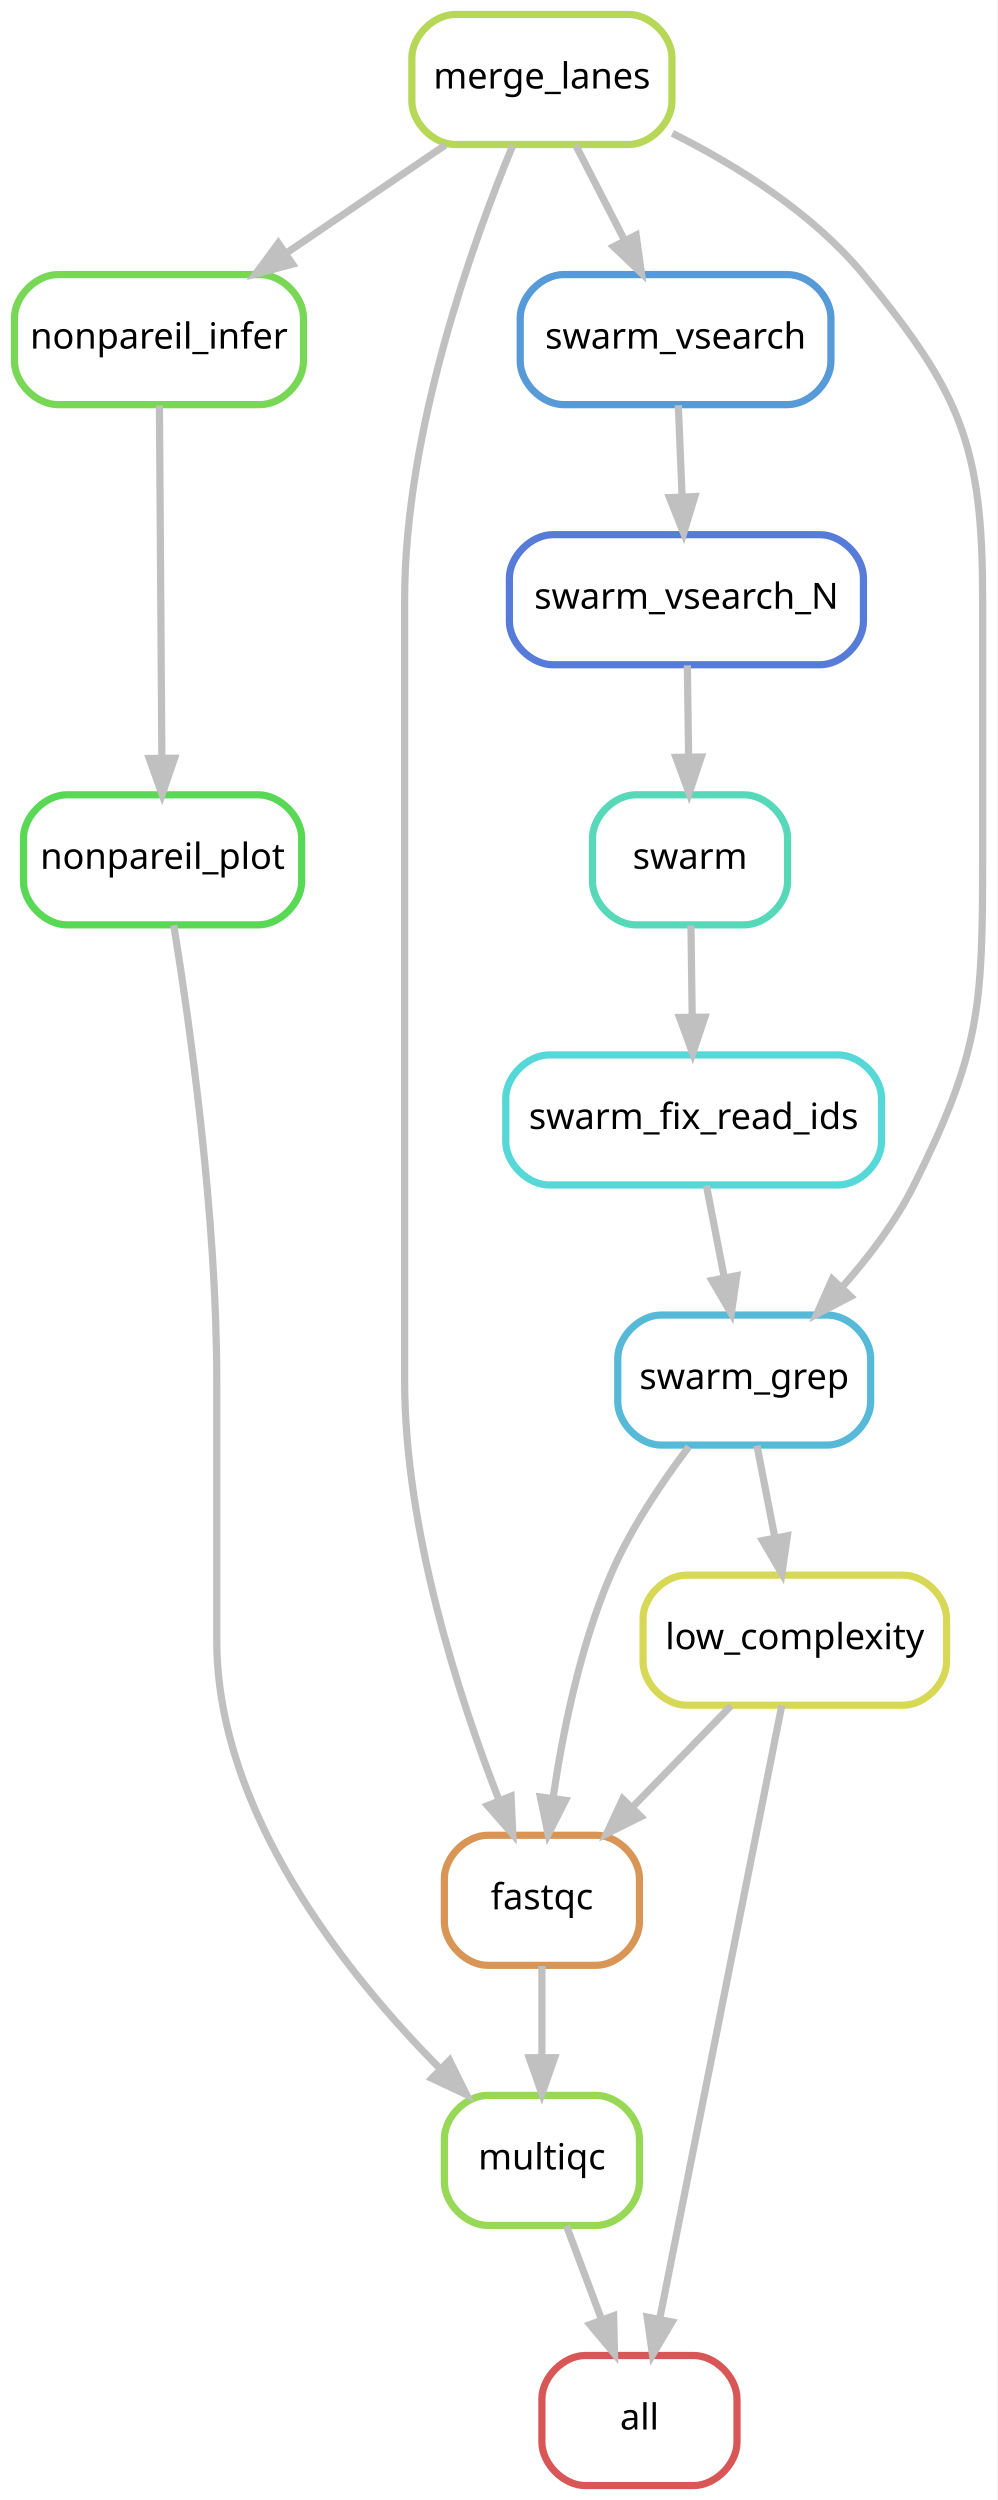
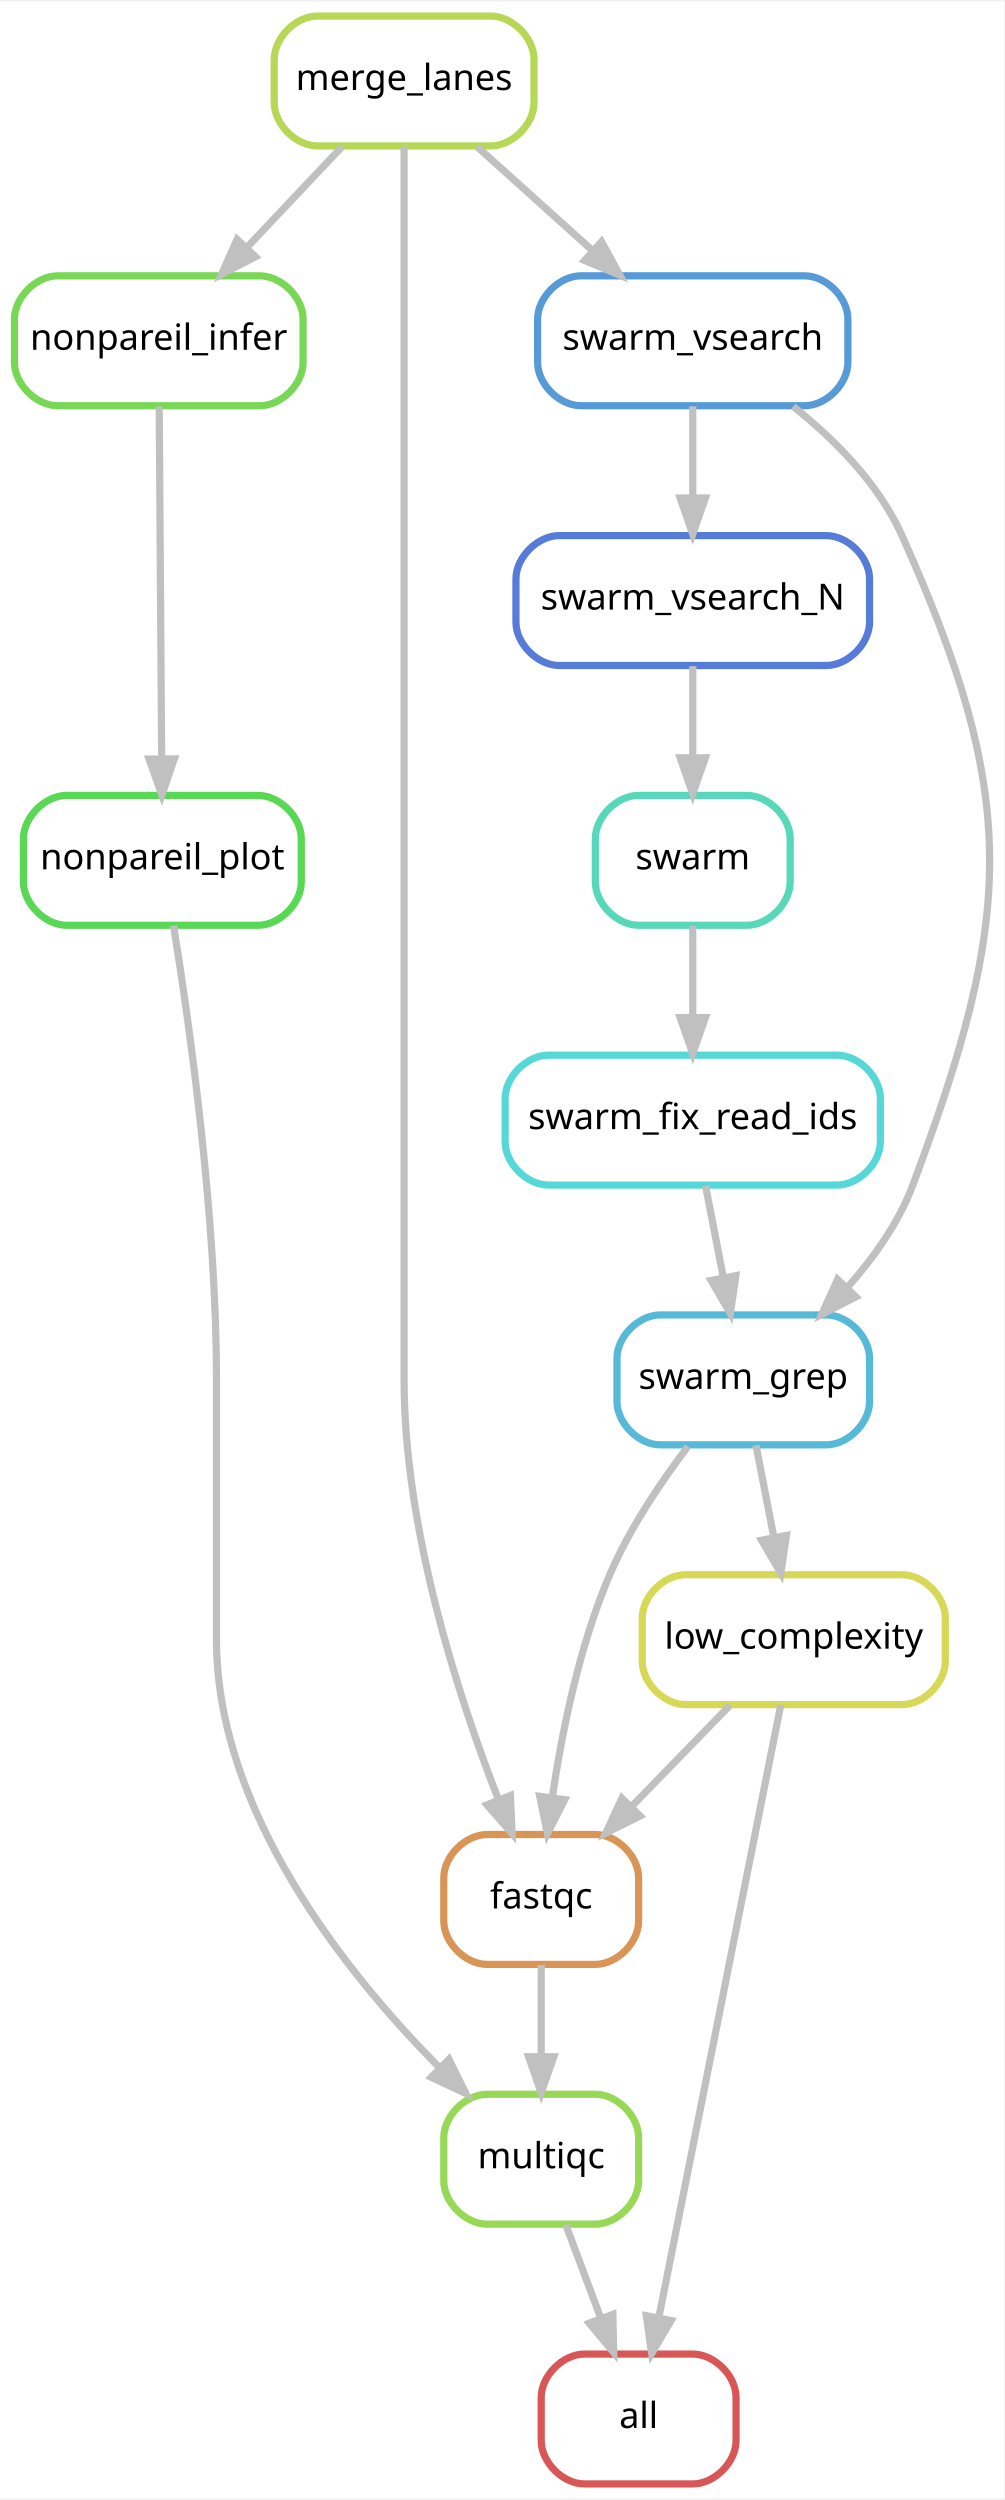
- <svg xmlns="http://www.w3.org/2000/svg" width="276pt" height="692pt" viewBox="0.00 0.00 276.00 692.00">
+ <svg xmlns="http://www.w3.org/2000/svg" width="278pt" height="692pt" viewBox="0.00 0.00 278.36 692.00">
  <g id="graph0" class="graph" transform="scale(1 1) rotate(0) translate(4 688)">
-     <polygon fill="#ffffff" stroke="transparent" points="-4,4 -4,-688 272,-688 272,4 -4,4" />
+     <polygon fill="#ffffff" stroke="transparent" points="-4,4 -4,-688 274.361,-688 274.361,4 -4,4" />
    <g id="node1" class="node">
      <path fill="none" stroke="#d85656" stroke-width="2" d="M188,-36C188,-36 158,-36 158,-36 152,-36 146,-30 146,-24 146,-24 146,-12 146,-12 146,-6 152,0 158,0 158,0 188,0 188,0 194,0 200,-6 200,-12 200,-12 200,-24 200,-24 200,-30 194,-36 188,-36" />
      <text text-anchor="middle" x="173" y="-15.5" font-family="sans" font-size="10.00" fill="#000000">all</text>
    </g>
    <g id="node2" class="node">
      <path fill="none" stroke="#97d856" stroke-width="2" d="M161,-108C161,-108 131,-108 131,-108 125,-108 119,-102 119,-96 119,-96 119,-84 119,-84 119,-78 125,-72 131,-72 131,-72 161,-72 161,-72 167,-72 173,-78 173,-84 173,-84 173,-96 173,-96 173,-102 167,-108 161,-108" />
      <text text-anchor="middle" x="146" y="-87.5" font-family="sans" font-size="10.00" fill="#000000">multiqc</text>
    </g>
    <g id="edge1" class="edge">
      <path fill="none" stroke="#c0c0c0" stroke-width="2" d="M152.813,-71.831C155.764,-63.962 159.286,-54.571 162.555,-45.853" />
      <polygon fill="#c0c0c0" stroke="#c0c0c0" stroke-width="2" points="165.861,-47.005 166.095,-36.413 159.307,-44.548 165.861,-47.005" />
    </g>
    <g id="node3" class="node">
      <path fill="none" stroke="#d89556" stroke-width="2" d="M161,-180C161,-180 131,-180 131,-180 125,-180 119,-174 119,-168 119,-168 119,-156 119,-156 119,-150 125,-144 131,-144 131,-144 161,-144 161,-144 167,-144 173,-150 173,-156 173,-156 173,-168 173,-168 173,-174 167,-180 161,-180" />
      <text text-anchor="middle" x="146" y="-159.5" font-family="sans" font-size="10.00" fill="#000000">fastqc</text>
    </g>
-     <g id="edge3" class="edge">
+     <g id="edge4" class="edge">
      <path fill="none" stroke="#c0c0c0" stroke-width="2" d="M146,-143.831C146,-136.131 146,-126.974 146,-118.417" />
      <polygon fill="#c0c0c0" stroke="#c0c0c0" stroke-width="2" points="149.5,-118.413 146,-108.413 142.5,-118.413 149.5,-118.413" />
    </g>
    <g id="node4" class="node">
-       <path fill="none" stroke="#b6d856" stroke-width="2" d="M170,-684C170,-684 122,-684 122,-684 116,-684 110,-678 110,-672 110,-672 110,-660 110,-660 110,-654 116,-648 122,-648 122,-648 170,-648 170,-648 176,-648 182,-654 182,-660 182,-660 182,-672 182,-672 182,-678 176,-684 170,-684" />
-       <text text-anchor="middle" x="146" y="-663.5" font-family="sans" font-size="10.00" fill="#000000">merge_lanes</text>
+       <path fill="none" stroke="#b6d856" stroke-width="2" d="M132,-684C132,-684 84,-684 84,-684 78,-684 72,-678 72,-672 72,-672 72,-660 72,-660 72,-654 78,-648 84,-648 84,-648 132,-648 132,-648 138,-648 144,-654 144,-660 144,-660 144,-672 144,-672 144,-678 138,-684 132,-684" />
+       <text text-anchor="middle" x="108" y="-663.5" font-family="sans" font-size="10.00" fill="#000000">merge_lanes</text>
    </g>
-     <g id="edge5" class="edge">
-       <path fill="none" stroke="#c0c0c0" stroke-width="2" d="M137.941,-647.767C126.787,-620.825 108,-568.54 108,-522 108,-522 108,-522 108,-306 108,-264.368 123.033,-218.14 134.188,-189.567" />
+     <g id="edge7" class="edge">
+       <path fill="none" stroke="#c0c0c0" stroke-width="2" d="M108,-647.815C108,-620.498 108,-567.25 108,-522 108,-522 108,-522 108,-306 108,-264.368 123.033,-218.14 134.188,-189.567" />
      <polygon fill="#c0c0c0" stroke="#c0c0c0" stroke-width="2" points="137.458,-190.817 137.941,-180.233 130.963,-188.206 137.458,-190.817" />
    </g>
    <g id="node6" class="node">
      <path fill="none" stroke="#78d856" stroke-width="2" d="M68,-612C68,-612 12,-612 12,-612 6,-612 0,-606 0,-600 0,-600 0,-588 0,-588 0,-582 6,-576 12,-576 12,-576 68,-576 68,-576 74,-576 80,-582 80,-588 80,-588 80,-600 80,-600 80,-606 74,-612 68,-612" />
      <text text-anchor="middle" x="40" y="-591.5" font-family="sans" font-size="10.00" fill="#000000">nonpareil_infer</text>
    </g>
    <g id="edge9" class="edge">
-       <path fill="none" stroke="#c0c0c0" stroke-width="2" d="M119.252,-647.831C105.945,-638.793 89.684,-627.748 75.362,-618.02" />
-       <polygon fill="#c0c0c0" stroke="#c0c0c0" stroke-width="2" points="76.978,-614.886 66.74,-612.163 73.045,-620.677 76.978,-614.886" />
+       <path fill="none" stroke="#c0c0c0" stroke-width="2" d="M90.841,-647.831C82.849,-639.369 73.196,-629.149 64.458,-619.897" />
+       <polygon fill="#c0c0c0" stroke="#c0c0c0" stroke-width="2" points="66.801,-617.28 57.39,-612.413 61.712,-622.087 66.801,-617.28" />
    </g>
-     <g id="node7" class="node">
-       <path fill="none" stroke="#56b9d8" stroke-width="2" d="M225,-324C225,-324 179,-324 179,-324 173,-324 167,-318 167,-312 167,-312 167,-300 167,-300 167,-294 173,-288 179,-288 179,-288 225,-288 225,-288 231,-288 237,-294 237,-300 237,-300 237,-312 237,-312 237,-318 231,-324 225,-324" />
-       <text text-anchor="middle" x="202" y="-303.5" font-family="sans" font-size="10.00" fill="#000000">swarm_grep</text>
+     <g id="node8" class="node">
+       <path fill="none" stroke="#569ad8" stroke-width="2" d="M219,-612C219,-612 157,-612 157,-612 151,-612 145,-606 145,-600 145,-600 145,-588 145,-588 145,-582 151,-576 157,-576 157,-576 219,-576 219,-576 225,-576 231,-582 231,-588 231,-588 231,-600 231,-600 231,-606 225,-612 219,-612" />
+       <text text-anchor="middle" x="188" y="-591.5" font-family="sans" font-size="10.00" fill="#000000">swarm_vsearch</text>
    </g>
-     <g id="edge10" class="edge">
-       <path fill="none" stroke="#c0c0c0" stroke-width="2" d="M182.112,-651.099C200.122,-642.089 220.991,-629.027 235,-612 262.068,-579.1 268,-564.604 268,-522 268,-522 268,-522 268,-450 268,-409.118 267.227,-396.593 249,-360 243.909,-349.779 236.418,-339.939 228.907,-331.523" />
-       <polygon fill="#c0c0c0" stroke="#c0c0c0" stroke-width="2" points="231.461,-329.13 222.07,-324.225 226.352,-333.916 231.461,-329.13" />
-     </g>
-     <g id="node11" class="node">
-       <path fill="none" stroke="#569ad8" stroke-width="2" d="M214,-612C214,-612 152,-612 152,-612 146,-612 140,-606 140,-600 140,-600 140,-588 140,-588 140,-582 146,-576 152,-576 152,-576 214,-576 214,-576 220,-576 226,-582 226,-588 226,-588 226,-600 226,-600 226,-606 220,-612 214,-612" />
-       <text text-anchor="middle" x="183" y="-591.5" font-family="sans" font-size="10.00" fill="#000000">swarm_vsearch</text>
-     </g>
-     <g id="edge15" class="edge">
-       <path fill="none" stroke="#c0c0c0" stroke-width="2" d="M155.337,-647.831C159.424,-639.877 164.31,-630.369 168.831,-621.572" />
-       <polygon fill="#c0c0c0" stroke="#c0c0c0" stroke-width="2" points="172.08,-622.907 173.538,-612.413 165.854,-619.708 172.08,-622.907" />
+     <g id="edge12" class="edge">
+       <path fill="none" stroke="#c0c0c0" stroke-width="2" d="M128.187,-647.831C137.851,-639.134 149.58,-628.578 160.082,-619.126" />
+       <polygon fill="#c0c0c0" stroke="#c0c0c0" stroke-width="2" points="162.727,-621.454 167.819,-612.163 158.045,-616.251 162.727,-621.454" />
    </g>
    <g id="node5" class="node">
      <path fill="none" stroke="#59d856" stroke-width="2" d="M67.5,-468C67.5,-468 14.5,-468 14.5,-468 8.5,-468 2.5,-462 2.5,-456 2.5,-456 2.5,-444 2.5,-444 2.5,-438 8.5,-432 14.5,-432 14.5,-432 67.5,-432 67.5,-432 73.5,-432 79.5,-438 79.5,-444 79.5,-444 79.5,-456 79.5,-456 79.5,-462 73.5,-468 67.5,-468" />
      <text text-anchor="middle" x="41" y="-447.5" font-family="sans" font-size="10.00" fill="#000000">nonpareil_plot</text>
    </g>
-     <g id="edge4" class="edge">
+     <g id="edge3" class="edge">
      <path fill="none" stroke="#c0c0c0" stroke-width="2" d="M44.108,-431.878C48.502,-404.642 56,-351.495 56,-306 56,-306 56,-306 56,-234 56,-186.572 91.542,-141.886 117.955,-115.226" />
      <polygon fill="#c0c0c0" stroke="#c0c0c0" stroke-width="2" points="120.435,-117.697 125.126,-108.197 115.535,-112.698 120.435,-117.697" />
    </g>
    <g id="edge8" class="edge">
      <path fill="none" stroke="#c0c0c0" stroke-width="2" d="M40.127,-575.762C40.297,-551.201 40.602,-507.247 40.803,-478.354" />
      <polygon fill="#c0c0c0" stroke="#c0c0c0" stroke-width="2" points="44.305,-478.114 40.874,-468.09 37.305,-478.065 44.305,-478.114" />
    </g>
-     <g id="edge7" class="edge">
+     <g id="node7" class="node">
+       <path fill="none" stroke="#56b9d8" stroke-width="2" d="M225,-324C225,-324 179,-324 179,-324 173,-324 167,-318 167,-312 167,-312 167,-300 167,-300 167,-294 173,-288 179,-288 179,-288 225,-288 225,-288 231,-288 237,-294 237,-300 237,-300 237,-312 237,-312 237,-318 231,-324 225,-324" />
+       <text text-anchor="middle" x="202" y="-303.5" font-family="sans" font-size="10.00" fill="#000000">swarm_grep</text>
+     </g>
+     <g id="edge5" class="edge">
      <path fill="none" stroke="#c0c0c0" stroke-width="2" d="M186.684,-287.58C179.114,-277.608 170.455,-264.747 165,-252 156.544,-232.241 151.727,-208.383 149.061,-190.196" />
      <polygon fill="#c0c0c0" stroke="#c0c0c0" stroke-width="2" points="152.522,-189.667 147.728,-180.218 145.583,-190.593 152.522,-189.667" />
    </g>
    <g id="node12" class="node">
      <path fill="none" stroke="#d6d856" stroke-width="2" d="M246,-252C246,-252 186,-252 186,-252 180,-252 174,-246 174,-240 174,-240 174,-228 174,-228 174,-222 180,-216 186,-216 186,-216 246,-216 246,-216 252,-216 258,-222 258,-228 258,-228 258,-240 258,-240 258,-246 252,-252 246,-252" />
      <text text-anchor="middle" x="216" y="-231.5" font-family="sans" font-size="10.00" fill="#000000">low_complexity</text>
    </g>
    <g id="edge16" class="edge">
      <path fill="none" stroke="#c0c0c0" stroke-width="2" d="M205.533,-287.831C207.03,-280.131 208.81,-270.974 210.475,-262.417" />
      <polygon fill="#c0c0c0" stroke="#c0c0c0" stroke-width="2" points="213.946,-262.897 212.42,-252.413 207.075,-261.561 213.946,-262.897" />
    </g>
-     <g id="node8" class="node">
+     <g id="edge11" class="edge">
+       <path fill="none" stroke="#c0c0c0" stroke-width="2" d="M215.823,-575.801C227.388,-566.589 239.591,-554.315 246,-540 278.696,-466.974 277.044,-434.935 249,-360 245.105,-349.591 238.196,-339.865 230.854,-331.615" />
+       <polygon fill="#c0c0c0" stroke="#c0c0c0" stroke-width="2" points="233.201,-329.005 223.767,-324.183 228.136,-333.836 233.201,-329.005" />
+     </g>
+     <g id="node11" class="node">
+       <path fill="none" stroke="#567bd8" stroke-width="2" d="M225,-540C225,-540 151,-540 151,-540 145,-540 139,-534 139,-528 139,-528 139,-516 139,-516 139,-510 145,-504 151,-504 151,-504 225,-504 225,-504 231,-504 237,-510 237,-516 237,-516 237,-528 237,-528 237,-534 231,-540 225,-540" />
+       <text text-anchor="middle" x="188" y="-519.5" font-family="sans" font-size="10.00" fill="#000000">swarm_vsearch_N</text>
+     </g>
+     <g id="edge15" class="edge">
+       <path fill="none" stroke="#c0c0c0" stroke-width="2" d="M188,-575.831C188,-568.131 188,-558.974 188,-550.417" />
+       <polygon fill="#c0c0c0" stroke="#c0c0c0" stroke-width="2" points="191.5,-550.413 188,-540.413 184.5,-550.413 191.5,-550.413" />
+     </g>
+     <g id="node9" class="node">
      <path fill="none" stroke="#56d8d8" stroke-width="2" d="M228,-396C228,-396 148,-396 148,-396 142,-396 136,-390 136,-384 136,-384 136,-372 136,-372 136,-366 142,-360 148,-360 148,-360 228,-360 228,-360 234,-360 240,-366 240,-372 240,-372 240,-384 240,-384 240,-390 234,-396 228,-396" />
      <text text-anchor="middle" x="188" y="-375.5" font-family="sans" font-size="10.00" fill="#000000">swarm_fix_read_ids</text>
    </g>
-     <g id="edge11" class="edge">
+     <g id="edge10" class="edge">
      <path fill="none" stroke="#c0c0c0" stroke-width="2" d="M191.533,-359.831C193.03,-352.131 194.81,-342.974 196.475,-334.417" />
      <polygon fill="#c0c0c0" stroke="#c0c0c0" stroke-width="2" points="199.946,-334.897 198.42,-324.413 193.075,-333.561 199.946,-334.897" />
    </g>
-     <g id="node9" class="node">
-       <path fill="none" stroke="#56d8b9" stroke-width="2" d="M202,-468C202,-468 172,-468 172,-468 166,-468 160,-462 160,-456 160,-456 160,-444 160,-444 160,-438 166,-432 172,-432 172,-432 202,-432 202,-432 208,-432 214,-438 214,-444 214,-444 214,-456 214,-456 214,-462 208,-468 202,-468" />
-       <text text-anchor="middle" x="187" y="-447.5" font-family="sans" font-size="10.00" fill="#000000">swarm</text>
-     </g>
-     <g id="edge12" class="edge">
-       <path fill="none" stroke="#c0c0c0" stroke-width="2" d="M187.252,-431.831C187.359,-424.131 187.487,-414.974 187.605,-406.417" />
-       <polygon fill="#c0c0c0" stroke="#c0c0c0" stroke-width="2" points="191.105,-406.461 187.744,-396.413 184.106,-406.364 191.105,-406.461" />
-     </g>
    <g id="node10" class="node">
-       <path fill="none" stroke="#567bd8" stroke-width="2" d="M223,-540C223,-540 149,-540 149,-540 143,-540 137,-534 137,-528 137,-528 137,-516 137,-516 137,-510 143,-504 149,-504 149,-504 223,-504 223,-504 229,-504 235,-510 235,-516 235,-516 235,-528 235,-528 235,-534 229,-540 223,-540" />
-       <text text-anchor="middle" x="186" y="-519.5" font-family="sans" font-size="10.00" fill="#000000">swarm_vsearch_N</text>
+       <path fill="none" stroke="#56d8b9" stroke-width="2" d="M203,-468C203,-468 173,-468 173,-468 167,-468 161,-462 161,-456 161,-456 161,-444 161,-444 161,-438 167,-432 173,-432 173,-432 203,-432 203,-432 209,-432 215,-438 215,-444 215,-444 215,-456 215,-456 215,-462 209,-468 203,-468" />
+       <text text-anchor="middle" x="188" y="-447.5" font-family="sans" font-size="10.00" fill="#000000">swarm</text>
    </g>
    <g id="edge13" class="edge">
-       <path fill="none" stroke="#c0c0c0" stroke-width="2" d="M186.252,-503.831C186.359,-496.131 186.487,-486.974 186.605,-478.417" />
-       <polygon fill="#c0c0c0" stroke="#c0c0c0" stroke-width="2" points="190.105,-478.461 186.744,-468.413 183.106,-478.364 190.105,-478.461" />
+       <path fill="none" stroke="#c0c0c0" stroke-width="2" d="M188,-431.831C188,-424.131 188,-414.974 188,-406.417" />
+       <polygon fill="#c0c0c0" stroke="#c0c0c0" stroke-width="2" points="191.5,-406.413 188,-396.413 184.5,-406.413 191.5,-406.413" />
    </g>
    <g id="edge14" class="edge">
-       <path fill="none" stroke="#c0c0c0" stroke-width="2" d="M183.757,-575.831C184.078,-568.131 184.459,-558.974 184.816,-550.417" />
-       <polygon fill="#c0c0c0" stroke="#c0c0c0" stroke-width="2" points="188.313,-550.55 185.233,-540.413 181.319,-550.259 188.313,-550.55" />
+       <path fill="none" stroke="#c0c0c0" stroke-width="2" d="M188,-503.831C188,-496.131 188,-486.974 188,-478.417" />
+       <polygon fill="#c0c0c0" stroke="#c0c0c0" stroke-width="2" points="191.5,-478.413 188,-468.413 184.5,-478.413 191.5,-478.413" />
    </g>
    <g id="edge2" class="edge">
      <path fill="none" stroke="#c0c0c0" stroke-width="2" d="M212.408,-215.956C204.914,-178.314 187.57,-91.187 178.599,-46.125" />
      <polygon fill="#c0c0c0" stroke="#c0c0c0" stroke-width="2" points="181.997,-45.269 176.612,-36.145 175.132,-46.636 181.997,-45.269" />
    </g>
    <g id="edge6" class="edge">
      <path fill="none" stroke="#c0c0c0" stroke-width="2" d="M198.336,-215.831C190.027,-207.285 179.974,-196.944 170.908,-187.62" />
      <polygon fill="#c0c0c0" stroke="#c0c0c0" stroke-width="2" points="173.382,-185.143 163.902,-180.413 168.363,-190.023 173.382,-185.143" />
    </g>
  </g>
</svg>
